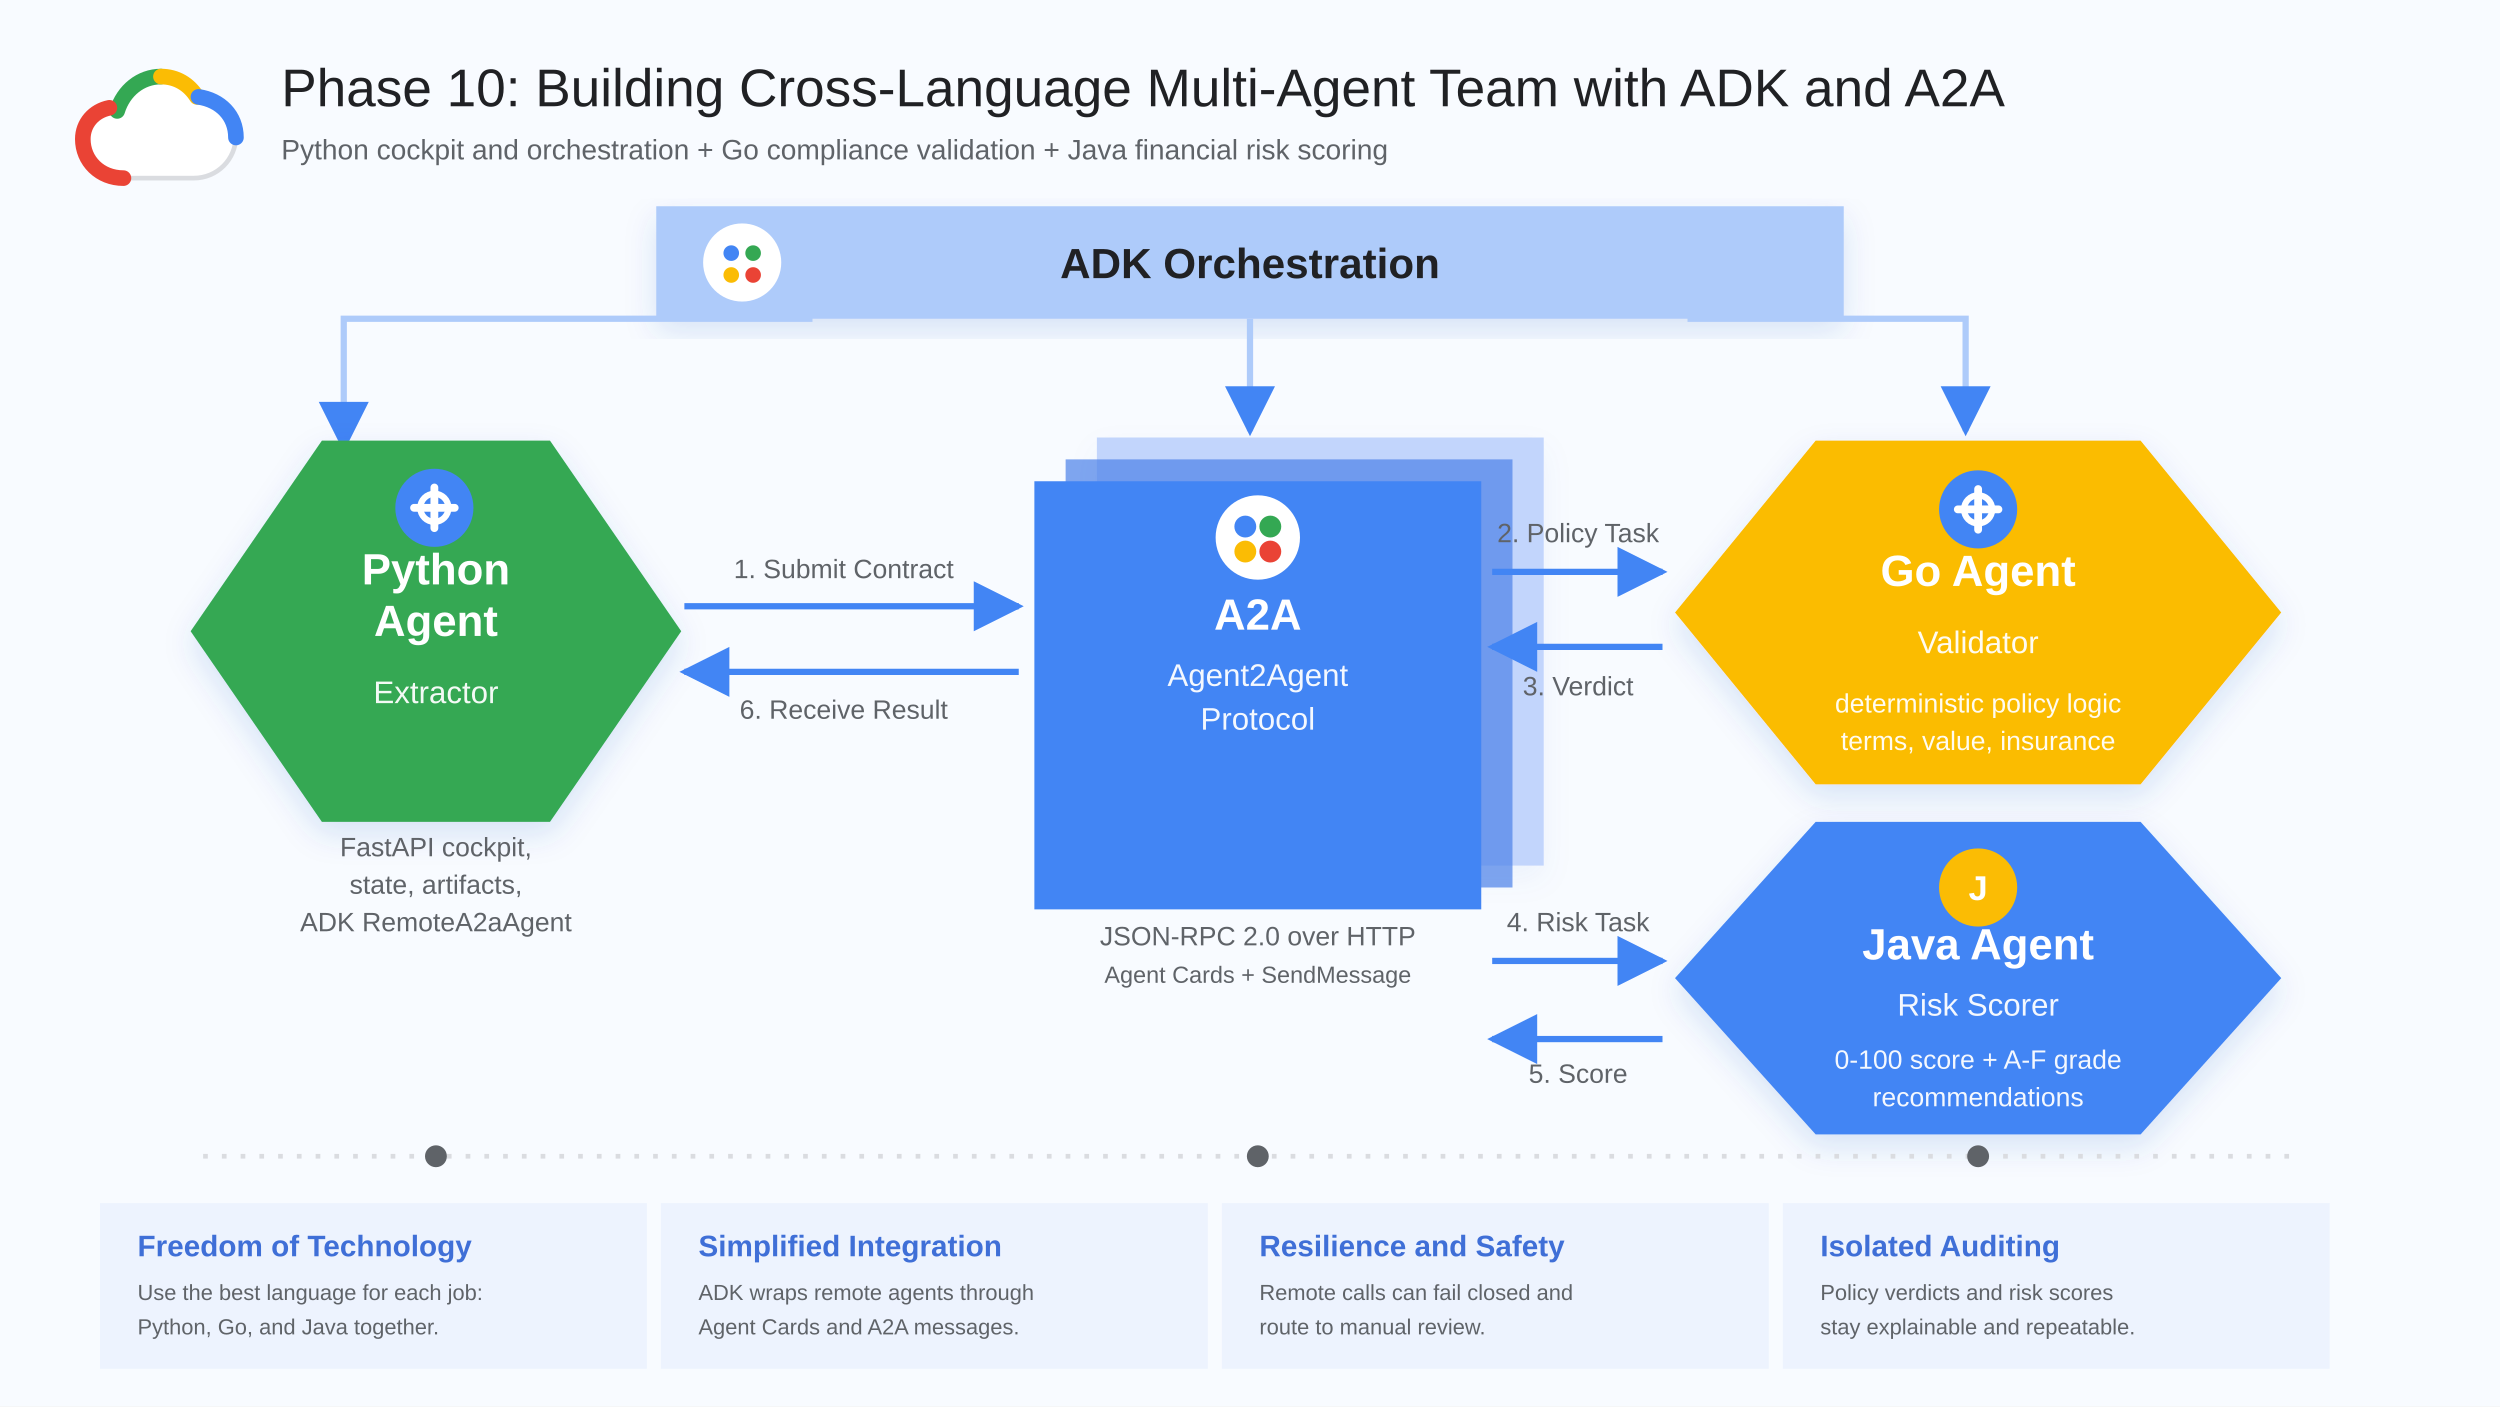
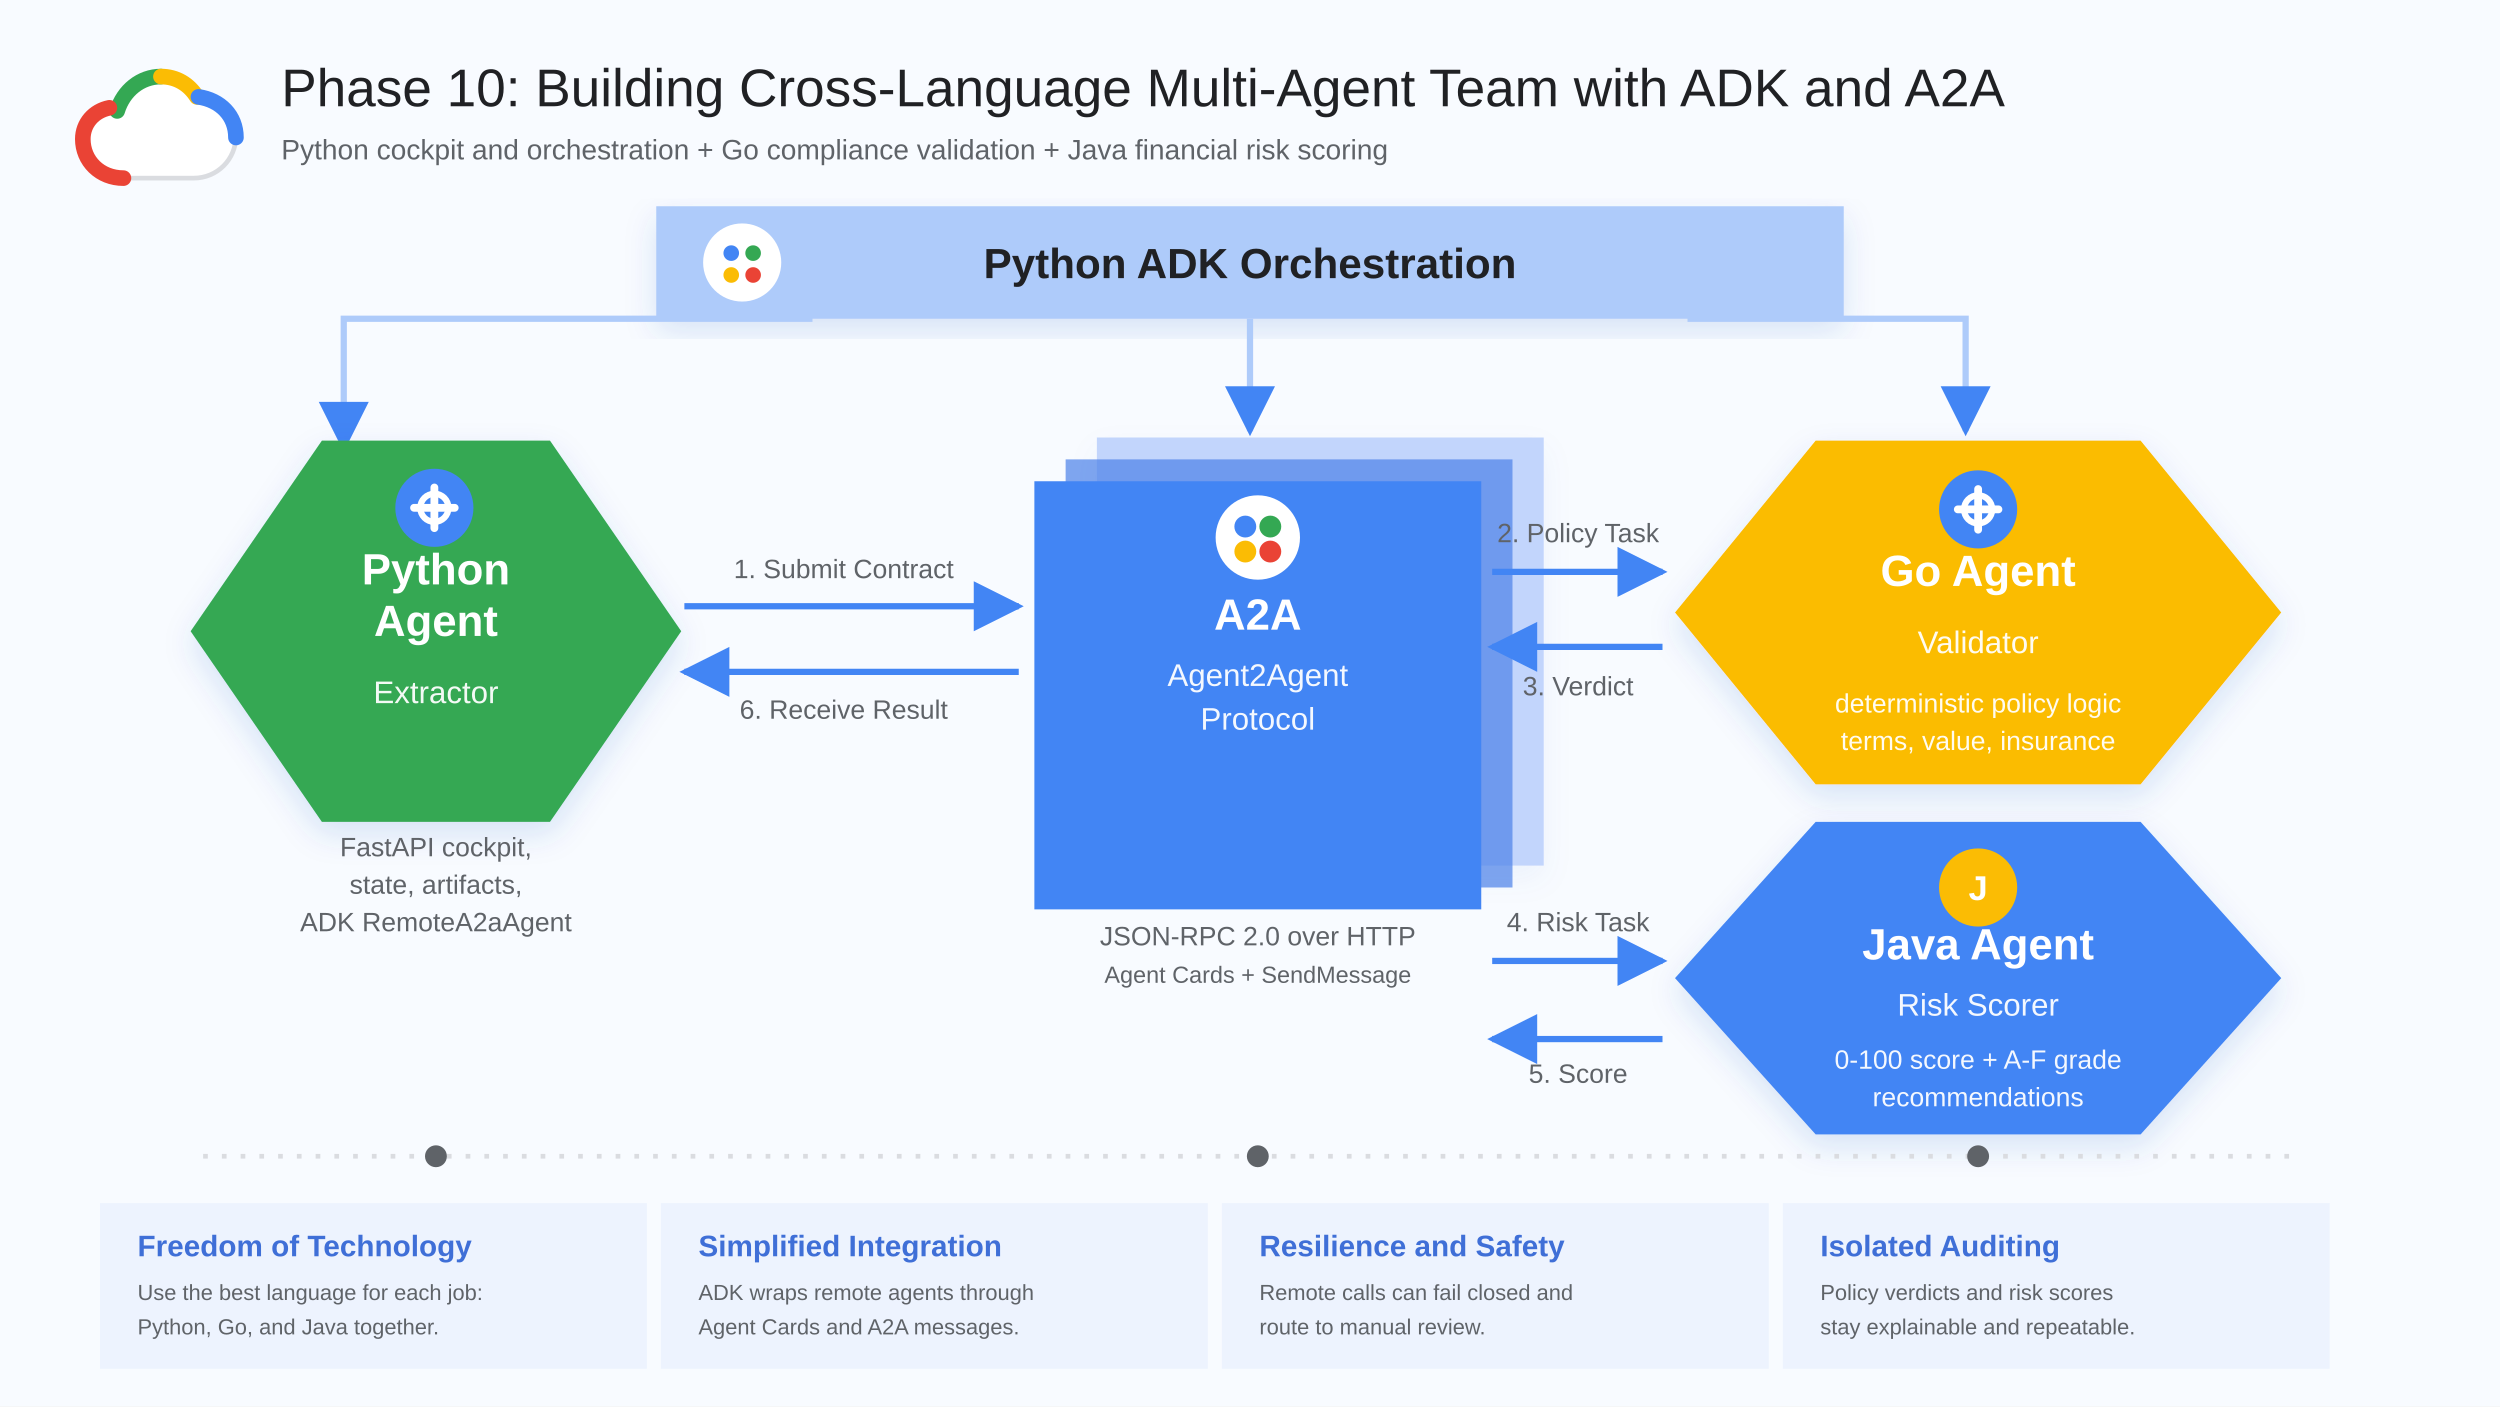
<svg xmlns="http://www.w3.org/2000/svg" width="1600" height="900" viewBox="0 0 1600 900" role="img" aria-labelledby="title desc">
  <defs>
    <filter id="softShadow" x="-18%" y="-18%" width="136%" height="136%">
      <feDropShadow dx="0" dy="8" stdDeviation="10" flood-color="#185abc" flood-opacity="0.14" />
    </filter>
    <marker id="arrowBlue" viewBox="0 0 10 10" refX="9" refY="5" markerWidth="8" markerHeight="8" orient="auto-start-reverse">
      <path d="M 0 0 L 10 5 L 0 10 z" fill="#4285f4" />
    </marker>
    <marker id="arrowGray" viewBox="0 0 10 10" refX="9" refY="5" markerWidth="7" markerHeight="7" orient="auto-start-reverse">
      <path d="M 0 0 L 10 5 L 0 10 z" fill="#9aa0a6" />
    </marker>
    <style>
      .title { font: 500 34px Arial, Helvetica, sans-serif; fill: #202124; }
      .subtitle { font: 400 18px Arial, Helvetica, sans-serif; fill: #5f6368; }
      .nodeTitle { font: 700 28px Arial, Helvetica, sans-serif; fill: #ffffff; }
      .nodeSub { font: 500 20px Arial, Helvetica, sans-serif; fill: #ffffff; opacity: 0.94; }
      .nodeHint { font: 500 17px Arial, Helvetica, sans-serif; fill: #ffffff; opacity: 0.94; }
      .small { font: 400 17px Arial, Helvetica, sans-serif; fill: #5f6368; }
      .tiny { font: 500 15px Arial, Helvetica, sans-serif; fill: #5f6368; }
      .label { font: 500 17px Arial, Helvetica, sans-serif; fill: #5f6368; }
      .tileTitle { font: 700 19px Arial, Helvetica, sans-serif; fill: #3f6fd7; }
      .tileText { font: 400 14px Arial, Helvetica, sans-serif; fill: #5f6368; }
      .mono { font: 600 16px Menlo, Monaco, Consolas, monospace; }
    </style>
  </defs>
  <rect width="1600" height="900" fill="#ffffff" />
  <rect x="0" y="0" width="1600" height="900" fill="#f8fbff" />
  <g transform="translate(52 36)">
    <path d="M 24 34 C 26 21 37 12 50 12 C 60 12 69 17 74 25 C 88 26 99 37 99 51 C 99 66 87 78 72 78 L 26 78 C 12 78 1 67 1 53 C 1 41 10 31 24 34 Z" fill="#ffffff" stroke="#dadce0" stroke-width="3" />
    <path d="M 23 35 C 27 22 38 13 51 13" fill="none" stroke="#34a853" stroke-width="10" stroke-linecap="round" />
    <path d="M 51 13 C 61 13 69 18 74 26" fill="none" stroke="#fbbc04" stroke-width="10" stroke-linecap="round" />
    <path d="M 75 26 C 89 28 99 38 99 52" fill="none" stroke="#4285f4" stroke-width="10" stroke-linecap="round" />
    <path d="M 27 78 C 12 78 1 67 1 53 C 1 43 8 35 18 33" fill="none" stroke="#ea4335" stroke-width="10" stroke-linecap="round" />
  </g>
  <text x="180" y="68" class="title">Phase 10: Building Cross-Language Multi-Agent Team with ADK and A2A</text>
  <text x="180" y="102" class="subtitle">Python cockpit and orchestration + Go compliance validation + Java financial risk scoring</text>
  <rect x="420" y="132" width="760" height="72" rx="0" fill="#aecbfa" filter="url(#softShadow)" />
  <circle cx="475" cy="168" r="25" fill="#ffffff" />
  <circle cx="468" cy="162" r="5" fill="#4285f4" />
  <circle cx="482" cy="162" r="5" fill="#34a853" />
  <circle cx="468" cy="176" r="5" fill="#fbbc04" />
  <circle cx="482" cy="176" r="5" fill="#ea4335" />
-   <text x="800" y="178" font-family="Arial, Helvetica, sans-serif" font-size="27" font-weight="600" text-anchor="middle" fill="#202124">ADK Orchestration</text>
+   <text x="800" y="178" font-family="Arial, Helvetica, sans-serif" font-size="27" font-weight="600" text-anchor="middle" fill="#202124">Python ADK Orchestration</text>
  <path d="M 520 204 L 220 204 L 220 286" stroke="#aecbfa" stroke-width="4" fill="none" marker-end="url(#arrowBlue)" />
  <path d="M 800 204 L 800 276" stroke="#aecbfa" stroke-width="4" fill="none" marker-end="url(#arrowBlue)" />
  <path d="M 1080 204 L 1258 204 L 1258 276" stroke="#aecbfa" stroke-width="4" fill="none" marker-end="url(#arrowBlue)" />
  <polygon points="206,282 352,282 436,404 352,526 206,526 122,404" fill="#34a853" filter="url(#softShadow)" />
  <circle cx="278" cy="325" r="25" fill="#4285f4" />
  <path d="M 278 312 L 278 338 M 265 325 L 291 325" stroke="#ffffff" stroke-width="5" stroke-linecap="round" />
  <circle cx="278" cy="325" r="9" fill="none" stroke="#ffffff" stroke-width="4" />
  <text x="279" y="374" class="nodeTitle" text-anchor="middle">Python</text>
  <text x="279" y="407" class="nodeTitle" text-anchor="middle">Agent</text>
  <text x="279" y="450" class="nodeSub" text-anchor="middle">Extractor</text>
  <text x="279" y="548" class="small" text-anchor="middle">FastAPI cockpit,</text>
  <text x="279" y="572" class="small" text-anchor="middle">state, artifacts,</text>
  <text x="279" y="596" class="small" text-anchor="middle">ADK RemoteA2aAgent</text>
  <rect x="702" y="280" width="286" height="274" fill="#5f8ff6" opacity="0.35" filter="url(#softShadow)" />
  <rect x="682" y="294" width="286" height="274" fill="#4f83e9" opacity="0.72" />
  <rect x="662" y="308" width="286" height="274" fill="#4285f4" />
  <circle cx="805" cy="344" r="27" fill="#ffffff" />
  <circle cx="797" cy="337" r="7" fill="#4285f4" />
  <circle cx="813" cy="337" r="7" fill="#34a853" />
  <circle cx="797" cy="353" r="7" fill="#fbbc04" />
  <circle cx="813" cy="353" r="7" fill="#ea4335" />
  <text x="805" y="403" class="nodeTitle" text-anchor="middle">A2A</text>
  <text x="805" y="439" class="nodeSub" text-anchor="middle">Agent2Agent</text>
  <text x="805" y="467" class="nodeSub" text-anchor="middle">Protocol</text>
  <text x="805" y="605" class="small" text-anchor="middle">JSON-RPC 2.0 over HTTP</text>
  <text x="805" y="629" class="tiny" text-anchor="middle">Agent Cards + SendMessage</text>
  <polygon points="1162,282 1370,282 1460,392 1370,502 1162,502 1072,392" fill="#fbbc04" filter="url(#softShadow)" />
  <circle cx="1266" cy="326" r="25" fill="#4285f4" />
  <path d="M 1266 313 L 1266 339 M 1253 326 L 1279 326" stroke="#ffffff" stroke-width="5" stroke-linecap="round" />
  <circle cx="1266" cy="326" r="9" fill="none" stroke="#ffffff" stroke-width="4" />
  <text x="1266" y="375" class="nodeTitle" text-anchor="middle">Go Agent</text>
  <text x="1266" y="418" class="nodeSub" text-anchor="middle">Validator</text>
  <text x="1266" y="456" class="nodeHint" text-anchor="middle">deterministic policy logic</text>
  <text x="1266" y="480" class="nodeHint" text-anchor="middle">terms, value, insurance</text>
  <polygon points="1162,526 1370,526 1460,626 1370,726 1162,726 1072,626" fill="#4285f4" filter="url(#softShadow)" />
  <circle cx="1266" cy="568" r="25" fill="#fbbc04" />
  <text x="1266" y="576" font-family="Arial, Helvetica, sans-serif" font-size="22" font-weight="800" text-anchor="middle" fill="#ffffff">J</text>
  <text x="1266" y="614" class="nodeTitle" text-anchor="middle">Java Agent</text>
  <text x="1266" y="650" class="nodeSub" text-anchor="middle">Risk Scorer</text>
  <text x="1266" y="684" class="nodeHint" text-anchor="middle">0-100 score + A-F grade</text>
  <text x="1266" y="708" class="nodeHint" text-anchor="middle">recommendations</text>
  <path d="M 438 388 L 652 388" stroke="#4285f4" stroke-width="4" fill="none" marker-end="url(#arrowBlue)" />
  <text x="540" y="370" class="label" text-anchor="middle">1. Submit Contract</text>
  <path d="M 652 430 L 438 430" stroke="#4285f4" stroke-width="4" fill="none" marker-end="url(#arrowBlue)" />
  <text x="540" y="460" class="label" text-anchor="middle">6. Receive Result</text>
  <path d="M 955 366 L 1064 366" stroke="#4285f4" stroke-width="4" fill="none" marker-end="url(#arrowBlue)" />
  <text x="1010" y="347" class="label" text-anchor="middle">2. Policy Task</text>
  <path d="M 1064 414 L 955 414" stroke="#4285f4" stroke-width="4" fill="none" marker-end="url(#arrowBlue)" />
  <text x="1010" y="445" class="label" text-anchor="middle">3. Verdict</text>
  <path d="M 955 615 L 1064 615" stroke="#4285f4" stroke-width="4" fill="none" marker-end="url(#arrowBlue)" />
  <text x="1010" y="596" class="label" text-anchor="middle">4. Risk Task</text>
  <path d="M 1064 665 L 955 665" stroke="#4285f4" stroke-width="4" fill="none" marker-end="url(#arrowBlue)" />
  <text x="1010" y="693" class="label" text-anchor="middle">5. Score</text>
  <line x1="130" y1="740" x2="1470" y2="740" stroke="#dadce0" stroke-width="3" stroke-dasharray="3 9" />
  <circle cx="279" cy="740" r="7" fill="#5f6368" />
  <circle cx="805" cy="740" r="7" fill="#5f6368" />
  <circle cx="1266" cy="740" r="7" fill="#5f6368" />
  <g transform="translate(64 770)">
    <rect x="0" y="0" width="350" height="106" fill="#edf3fe" />
    <text x="24" y="34" class="tileTitle">Freedom of Technology</text>
    <text x="24" y="62" class="tileText">Use the best language for each job:</text>
    <text x="24" y="84" class="tileText">Python, Go, and Java together.</text>
  </g>
  <g transform="translate(423 770)">
    <rect x="0" y="0" width="350" height="106" fill="#edf3fe" />
    <text x="24" y="34" class="tileTitle">Simplified Integration</text>
    <text x="24" y="62" class="tileText">ADK wraps remote agents through</text>
    <text x="24" y="84" class="tileText">Agent Cards and A2A messages.</text>
  </g>
  <g transform="translate(782 770)">
    <rect x="0" y="0" width="350" height="106" fill="#edf3fe" />
    <text x="24" y="34" class="tileTitle">Resilience and Safety</text>
    <text x="24" y="62" class="tileText">Remote calls can fail closed and</text>
    <text x="24" y="84" class="tileText">route to manual review.</text>
  </g>
  <g transform="translate(1141 770)">
    <rect x="0" y="0" width="350" height="106" fill="#edf3fe" />
    <text x="24" y="34" class="tileTitle">Isolated Auditing</text>
    <text x="24" y="62" class="tileText">Policy verdicts and risk scores</text>
    <text x="24" y="84" class="tileText">stay explainable and repeatable.</text>
  </g>
</svg>
